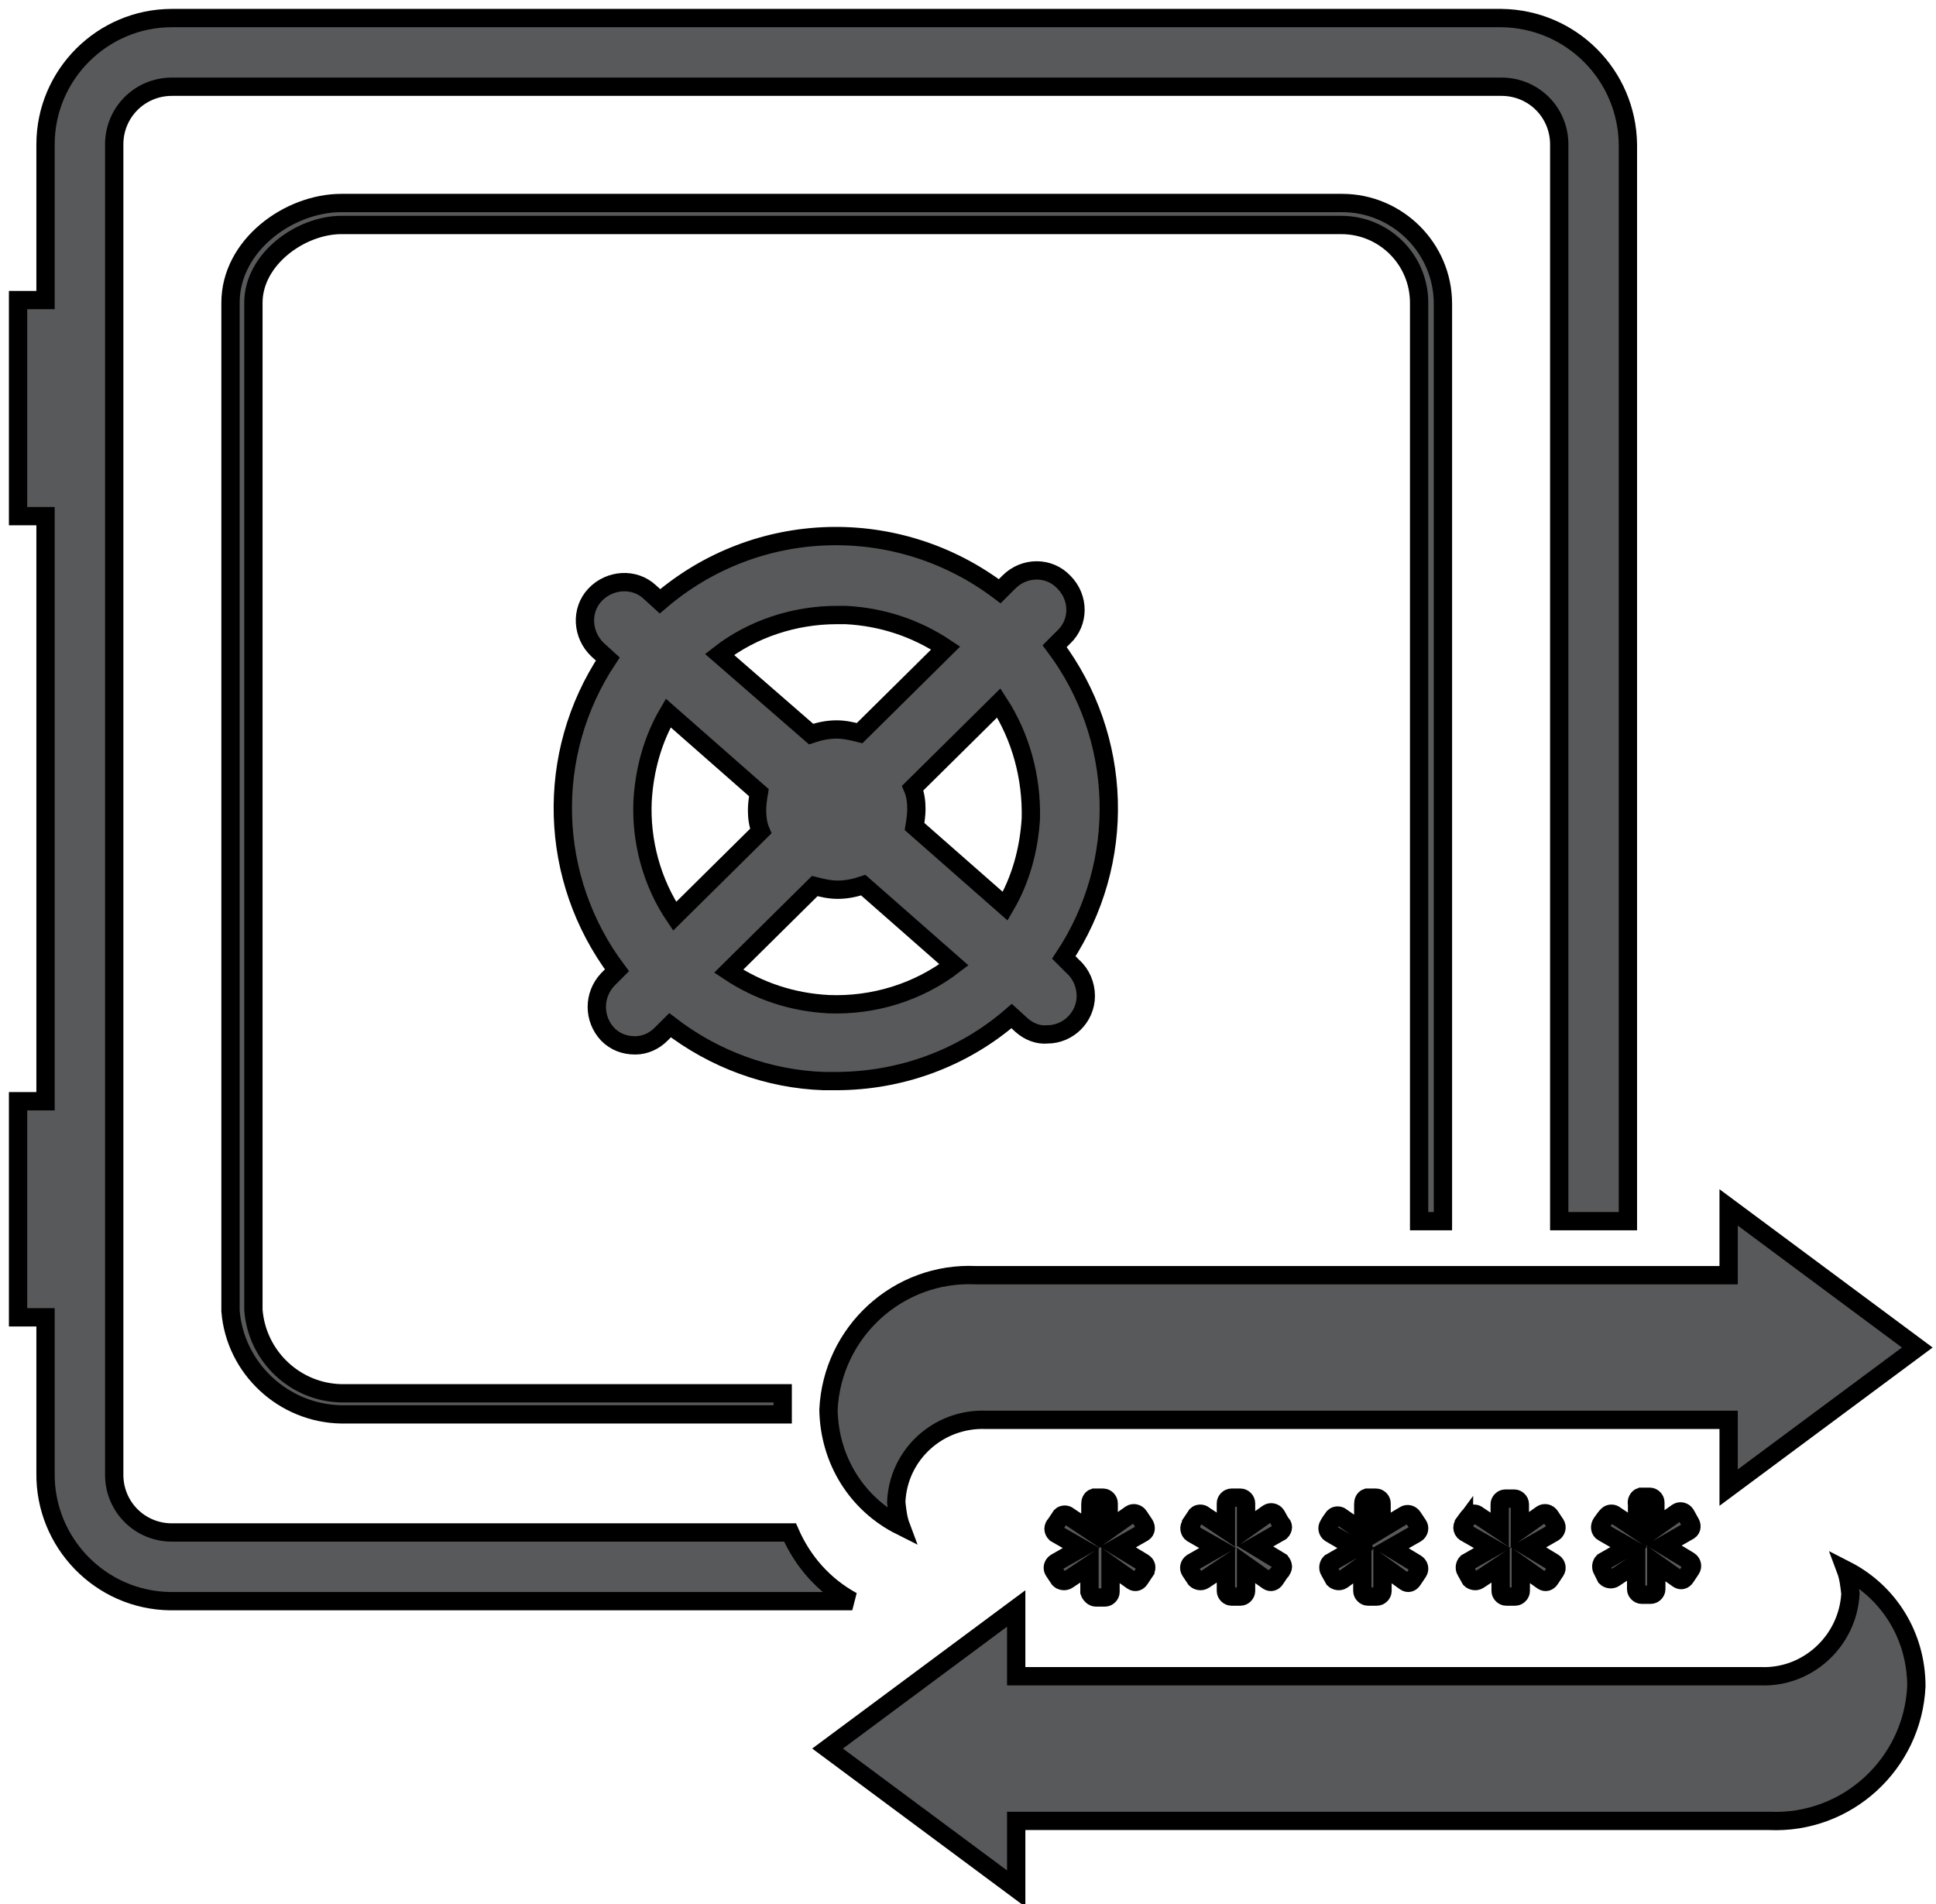
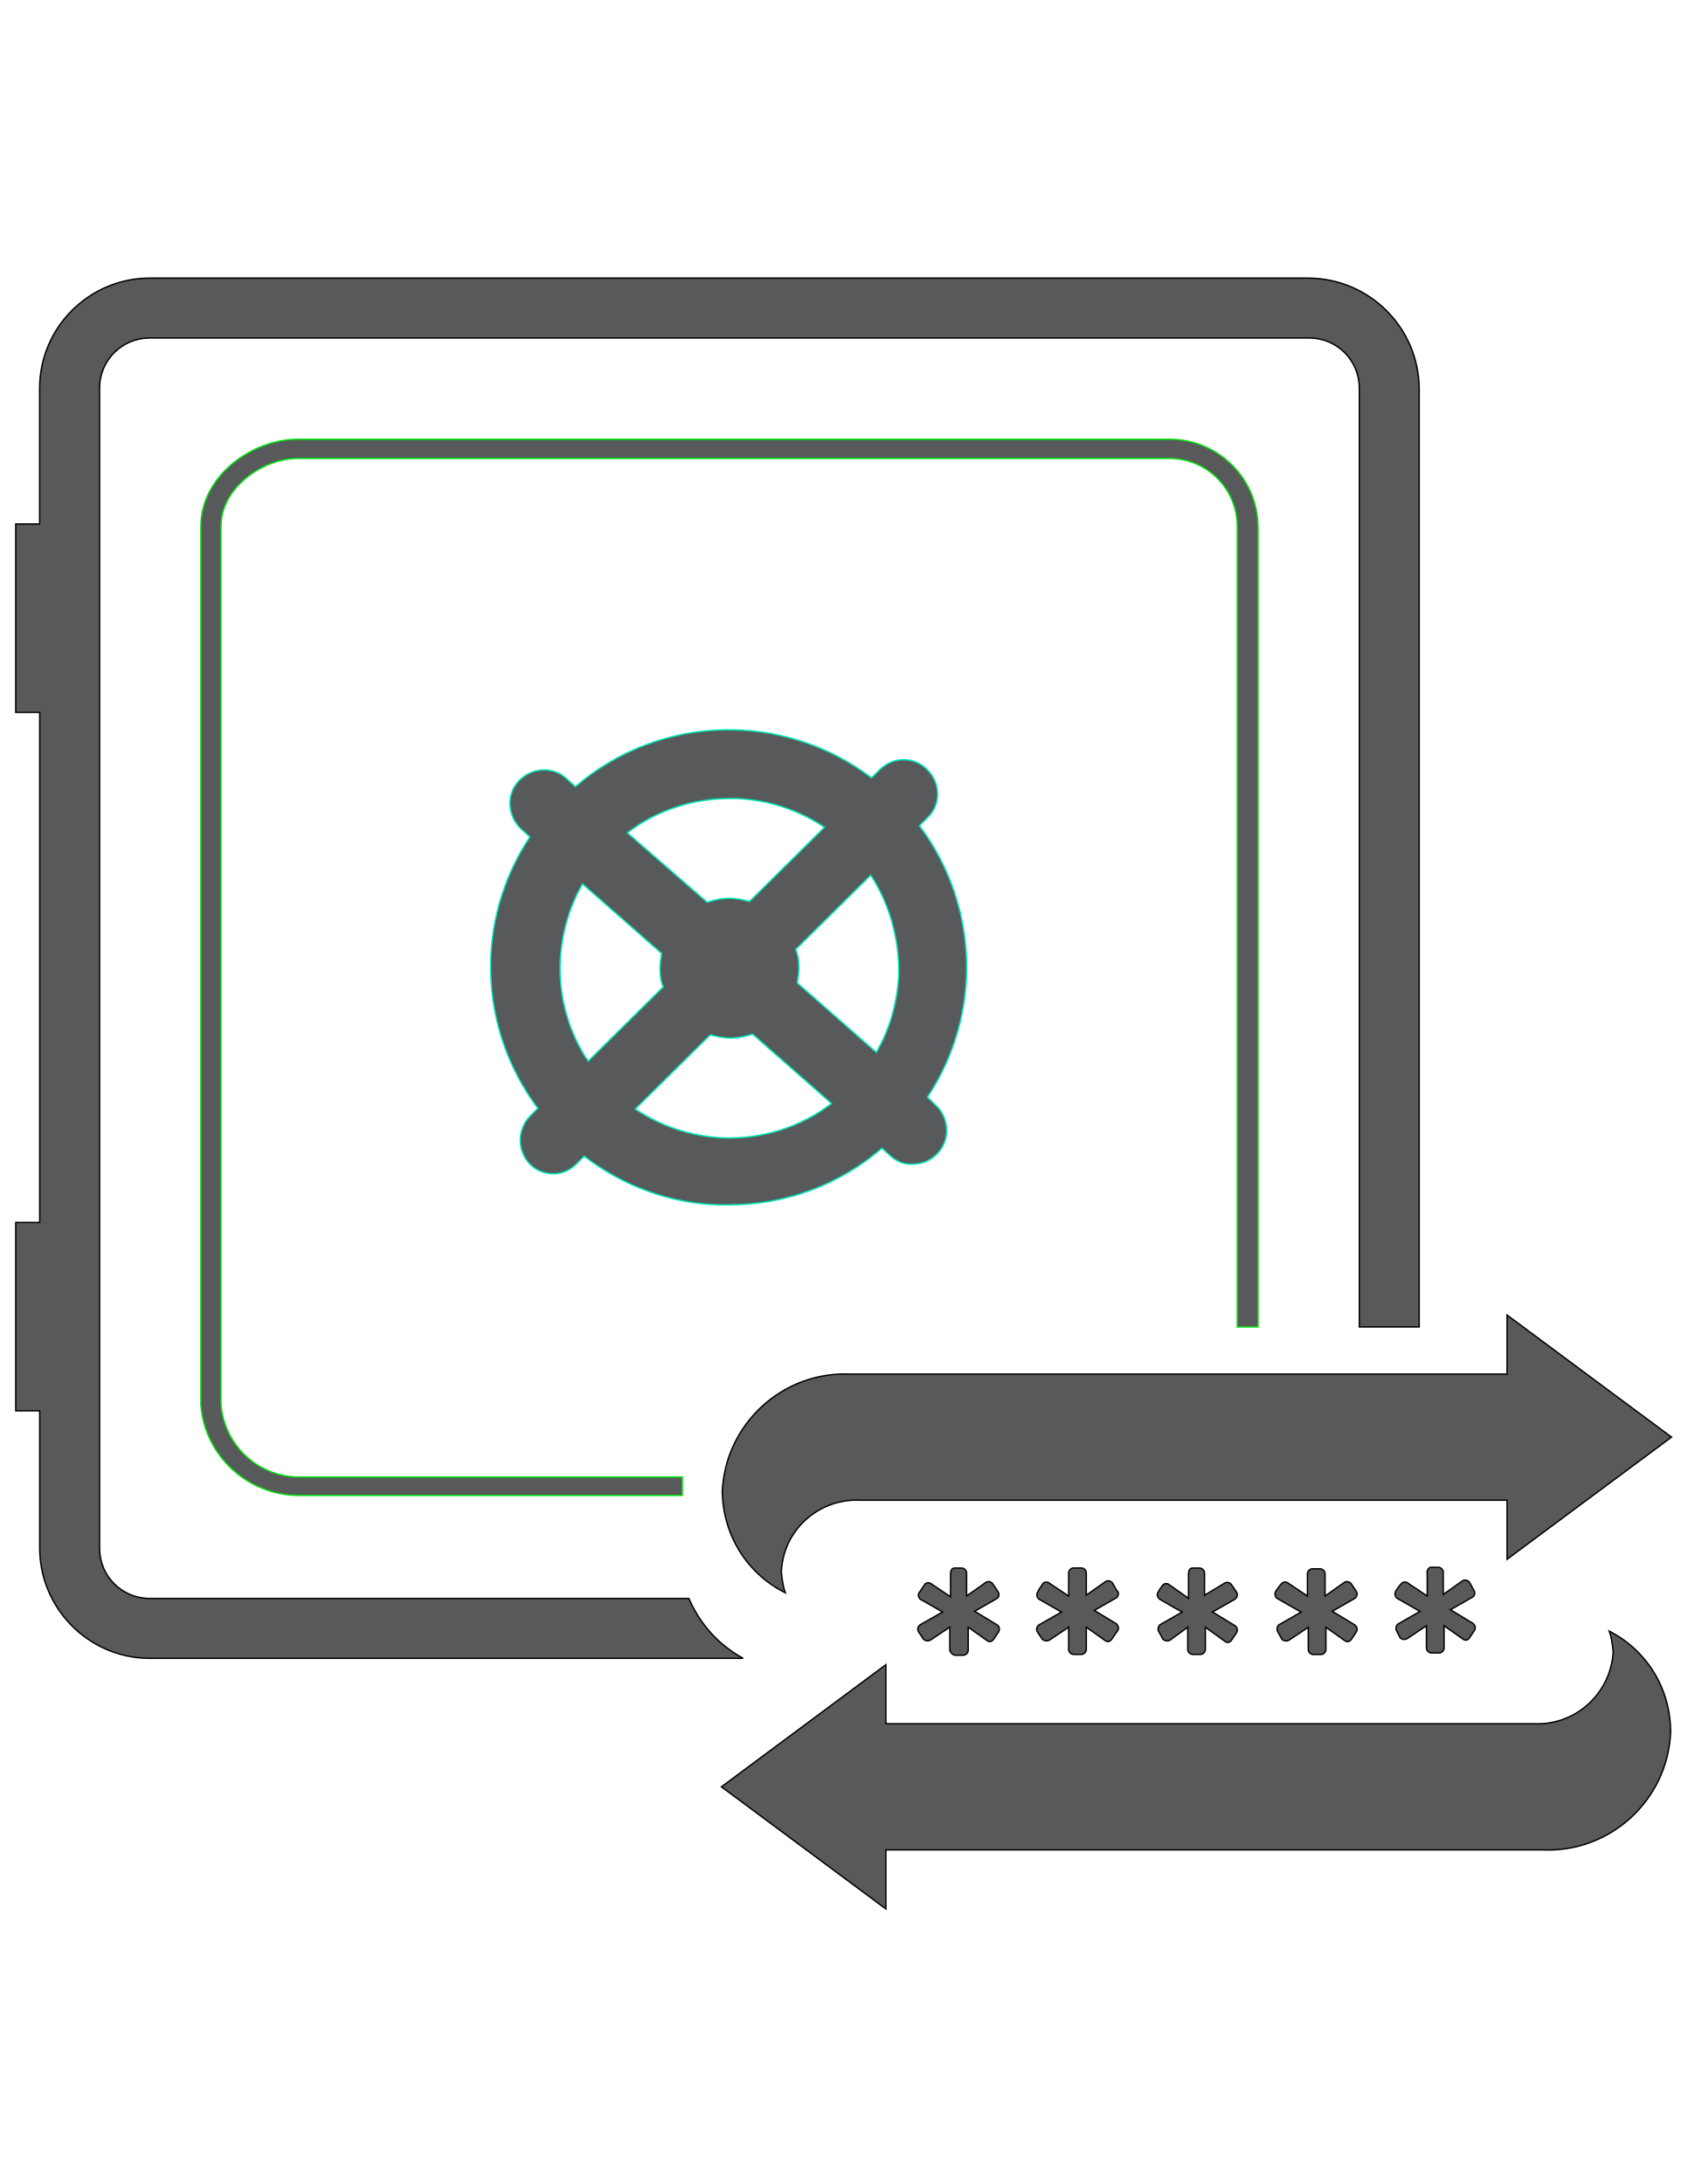
- <svg xmlns="http://www.w3.org/2000/svg" width="100%" height="100%" viewBox="-0.5 -0.5 53.6 52.7" data-name="Layer 1">
+ <svg xmlns="http://www.w3.org/2000/svg" version="1.1" id="Layer_1" x="0px" y="0px" viewBox="0 0 612 792" style="enable-background:new 0 0 612 792;" xml:space="preserve">
  <style type="text/css">
- 	.st0{fill:#58595B;stroke:#000000;stroke-width:2;}
+ 	.st0{fill:#58595B;stroke:#00E9B8;stroke-width:2;}
+ 	.st1{fill:#58595B;stroke:#00DF0C;stroke-width:2;}
+ 	.st2{fill:#58595B;stroke:#000000;stroke-width:2;}
</style>
  <g id="layer1" transform="translate(33.08781,-139.7063)">
    <g id="Layer_2-4-0" transform="matrix(0.2535278,0,0,0.2535278,-33.08781,139.7063)">
      <g id="Layer_1-2-3-8">
-         <path id="path4269-9" class="st0" d="M114.2,102.6c6.9-10.4,6.5-24-1-34l1-1c1.7-1.6,1.7-4.3,0-6c-1.6-1.7-4.3-1.7-6,0l-1,1     c-11.1-8.4-26.5-8-37.1,1.1l-1.1-1c-1.7-1.6-4.4-1.4-6,0.3c-1.6,1.7-1.4,4.4,0.3,6l1.1,1c-6.9,10.4-6.5,24,1,34l-1,1     c-1.6,1.7-1.6,4.3,0,6c0.8,0.8,1.8,1.2,3,1.2c1.1,0,2.1-0.5,2.8-1.2l1-1c4.8,3.7,10.7,5.9,16.8,6.1h1.3c7.1,0,13.9-2.5,19.2-7.1     l1.1,1c0.8,0.7,1.8,1.1,2.8,1c2.3,0,4.2-1.9,4.2-4.2c0-1.2-0.5-2.4-1.4-3.2L114.2,102.6z M110.6,87.4c-0.2,3.4-1.1,6.7-2.8,9.6     l-9.9-8.7c0.1-0.6,0.2-1.3,0.2-1.9c0-0.8-0.1-1.6-0.4-2.3l9.4-9.3C109.5,78.5,110.7,82.9,110.6,87.4z M89.4,65.2h1     c3.9,0.2,7.6,1.4,10.9,3.6l-9.4,9.3c-0.8-0.2-1.6-0.4-2.5-0.4c-1,0-1.9,0.2-2.8,0.5l-10-8.7C80.2,66.7,84.8,65.2,89.4,65.2z      M68.2,85.5c0.2-3.4,1.1-6.7,2.8-9.6l9.9,8.7c-0.1,0.6-0.2,1.3-0.2,1.9c0,0.8,0.1,1.6,0.4,2.3l-9.4,9.3     C69.2,94.4,68,89.9,68.2,85.5L68.2,85.5z M88.5,107.7c-3.9-0.2-7.6-1.4-10.9-3.6l9.4-9.3c0.8,0.2,1.6,0.4,2.5,0.4     c1,0,1.9-0.2,2.8-0.5l9.9,8.7C98.3,106.4,93.4,107.9,88.5,107.7z" />
-         <path id="path4271-3" class="st0" d="M155.6,31.2c0-6.1-5-11-11-11c0,0,0,0,0,0H35.3c-5.7,0-12.1,4.6-12.1,10.9v110.1     c0.5,6.3,5.8,11.2,12.1,11.3h48.2v-2.3H35.3c-5-0.1-9.2-4-9.6-9.1v-110c0-4.8,5.2-8.5,9.6-8.5h109.2c4.7,0,8.5,3.8,8.5,8.5v100.3     h2.6L155.6,31.2z" />
-         <path id="path4273-1" class="st0" d="M123.1,169.6l-0.6,0.9c-0.2,0.3-0.5,0.4-0.8,0.2l-2.4-1.7v1.8v1.1c0,0.3-0.3,0.6-0.6,0.6h-1     c-0.3,0-0.6-0.3-0.7-0.6v-1.1V169l-2.4,1.6c-0.3,0.2-0.7,0.1-0.9-0.1l-0.6-0.9c-0.2-0.3-0.1-0.7,0.2-0.9c0,0,0,0,0,0l2.8-1.6     l-2.8-1.6c-0.3-0.3-0.3-0.7,0-1c0,0,0,0,0,0l0.6-0.9c0.2-0.2,0.6-0.2,0.8,0l2.4,1.6v-2v-0.9c0-0.3,0.1-0.6,0.4-0.7h1     c0.3,0,0.6,0.3,0.6,0.6v0.9v2l2.4-1.7c0.3-0.2,0.7-0.1,0.9,0.2l0.6,0.9c0.2,0.3,0.2,0.7-0.1,0.9c0,0,0,0,0,0l-2.8,1.6l2.8,1.7     C123.2,168.9,123.3,169.2,123.1,169.6C123.1,169.5,123.1,169.6,123.1,169.6z" />
-         <path id="path4275-4" class="st0" d="M137.9,169.6l-0.6,0.9c-0.2,0.3-0.5,0.4-0.8,0.2l-2.4-1.7v2.8c0,0.3-0.3,0.6-0.6,0.6     c0,0,0,0,0,0h-1c-0.3,0-0.6-0.3-0.6-0.6c0,0,0,0,0,0V169l-2.4,1.6c-0.3,0.2-0.7,0.1-0.9-0.1l-0.6-0.9c-0.2-0.3-0.1-0.7,0.2-0.9     c0,0,0,0,0,0l2.8-1.6l-2.8-1.6c-0.3-0.2-0.4-0.7-0.1-1c0,0,0,0,0-0.1l0.6-0.9c0.2-0.2,0.6-0.2,0.8,0l2.4,1.6v-2v-0.9     c0-0.3,0.3-0.6,0.6-0.6c0,0,0,0,0,0h1c0.3,0,0.6,0.3,0.6,0.6c0,0,0,0,0,0v2.8l2.4-1.7c0.3-0.2,0.7-0.1,0.9,0.2l0.5,0.9     c0.3,0.2,0.3,0.6,0,0.9c0,0,0,0,0,0l-2.8,1.6l2.8,1.7C138.2,169,138.2,169.3,137.9,169.6C138,169.6,137.9,169.6,137.9,169.6z" />
-         <path id="path4277-8" class="st0" d="M172.9,164.4c0.3-0.4,0.4-0.6,0.7-0.9c0.2-0.2,0.6-0.2,0.8,0l2.4,1.6v-2.8     c-0.1-0.3,0.1-0.7,0.4-0.8h1c0.3,0,0.6,0.3,0.6,0.6c0,0,0,0,0,0v2.8l2.4-1.7c0.3-0.2,0.7-0.1,0.9,0.2l0.5,0.9     c0.2,0.3,0.2,0.7-0.1,0.9c0,0,0,0,0,0l-2.8,1.6l2.8,1.7c0.3,0.2,0.4,0.6,0.2,0.9l-0.6,0.9c-0.2,0.3-0.5,0.4-0.8,0.2l-2.4-1.7v2.8     c0,0.3-0.3,0.6-0.6,0.6c0,0,0,0,0,0h-1c-0.3,0-0.6-0.3-0.6-0.6c0,0,0,0,0,0v-2.8l-2.4,1.6c-0.3,0.2-0.7,0.1-0.9-0.1l-0.4-0.8     c-0.2-0.3-0.1-0.7,0.1-0.9c0,0,0,0,0,0l2.8-1.6l-2.8-1.6C172.7,165.2,172.7,164.7,172.9,164.4z" />
-         <path id="path4279-9" class="st0" d="M157.9,164.4c0.3-0.4,0.4-0.6,0.7-0.9c0.2-0.2,0.6-0.2,0.8,0l2.4,1.6v-2.8     c0-0.3,0.3-0.6,0.6-0.6c0,0,0,0,0,0h1c0.3,0,0.6,0.3,0.6,0.6c0,0,0,0,0,0v2.8l2.4-1.7c0.3-0.2,0.7-0.1,0.9,0.2l0.6,0.9     c0.2,0.3,0.1,0.7-0.2,0.9c0,0,0,0,0,0l-2.8,1.6l2.8,1.7c0.3,0.2,0.4,0.6,0.2,0.9l-0.6,0.9c-0.2,0.3-0.5,0.4-0.8,0.2l-2.4-1.7v2.8     c0,0.3-0.3,0.6-0.6,0.6c0,0,0,0,0,0h-1c-0.3,0-0.6-0.3-0.6-0.6c0,0,0,0,0,0v-2.8l-2.4,1.6c-0.3,0.2-0.7,0.1-0.9-0.1l-0.5-0.9     c-0.2-0.3-0.1-0.7,0.1-0.9c0,0,0,0,0,0l2.8-1.6l-2.8-1.6C157.7,165.3,157.6,164.8,157.9,164.4     C157.9,164.5,157.9,164.4,157.9,164.4z" />
-         <path id="path4281-6" class="st0" d="M151.4,163.5c0.3-0.2,0.7-0.1,0.9,0.2l0.6,0.9c0.2,0.3,0.1,0.7-0.2,0.9c0,0,0,0,0,0     l-2.8,1.6l2.8,1.7c0.3,0.2,0.4,0.6,0.2,0.9l-0.6,0.9c-0.2,0.3-0.5,0.4-0.8,0.2L149,169v2.8c0,0.3-0.3,0.6-0.6,0.6c0,0,0,0,0,0h-1     c-0.3,0-0.6-0.3-0.6-0.6c0,0,0,0,0,0V169l-2.2,1.6c-0.3,0.2-0.7,0.1-0.9-0.1l-0.5-0.9c-0.2-0.3-0.1-0.7,0.1-0.9c0,0,0,0,0,0     l2.8-1.6l-0.9-0.5l-1.9-1.1c-0.3-0.2-0.4-0.6-0.2-0.9c0.2-0.4,0.4-0.6,0.6-0.9c0.2-0.2,0.6-0.2,0.8,0l2,1.4l0.4,0.3v-0.9v-2.2     c0-0.3,0.1-0.6,0.4-0.7h1c0.3,0,0.6,0.3,0.6,0.6c0,0,0,0,0,0v2.8L151.4,163.5z" />
-         <path id="path4283-7" class="st0" d="M199.6,169.5c0.3,0.8,0.4,1.7,0.5,2.6c-0.3,5.2-4.7,9.2-9.8,9H109v-7.4l-20.6,15.3     l20.6,15.3v-7.4h81l0,0h1.2c8.5,0.4,15.7-6.2,16.1-14.7C207.3,176.7,204.3,171.9,199.6,169.5z" />
-         <path id="path4285-7" class="st0" d="M96.4,164.7c-0.3-0.8-0.4-1.7-0.5-2.6c0.2-5.2,4.6-9.2,9.8-9h81.1v7.4l20.6-15.3l-20.6-15.3     v7.4h-81l0,0h-1.2c-8.5-0.4-15.7,6.2-16.1,14.7C88.6,157.5,91.6,162.3,96.4,164.7z" />
-         <path id="path4287-3" class="st0" d="M162,0H16.8C9.2,0,3,6.2,3,13.8v17H0v23.6h3v63.9H0v23.6h3v17c-0.1,7.6,6,13.9,13.6,14     c0.1,0,0.1,0,0.2,0h74.3c-3.1-1.7-5.4-4.3-6.8-7.5H16.8c-3.5,0-6.3-2.8-6.3-6.3c0,0,0,0,0-0.1V13.8c0-3.5,2.8-6.3,6.3-6.3H162     c3.5,0,6.3,2.8,6.3,6.3v117.6h7.5V13.8C175.7,6.2,169.6,0.1,162,0z" />
+         <path id="path4269-9" class="st0" d="M1326.4,1569.3c78.8-118.7,74.2-274-11.4-388.2l11.4-11.4c19.4-18.3,19.4-49.1,0-68.5     c-18.3-19.4-49.1-19.4-68.5,0l-11.4,11.4c-126.7-95.9-302.6-91.3-423.6,12.6l-12.6-11.4c-19.4-18.3-50.2-16-68.5,3.4     c-18.3,19.4-16,50.2,3.4,68.5l12.6,11.4c-78.8,118.7-74.2,274,11.4,388.2l-11.4,11.4c-18.3,19.4-18.3,49.1,0,68.5     c9.1,9.1,20.6,13.7,34.3,13.7c12.6,0,24-5.7,32-13.7l11.4-11.4c54.8,42.2,122.2,67.4,191.8,69.6h14.8     c81.1,0,158.7-28.5,219.2-81.1l12.6,11.4c9.1,8,20.6,12.6,32,11.4c26.3,0,48-21.7,48-48c0-13.7-5.7-27.4-16-36.5L1326.4,1569.3z      M1285.3,1395.7c-2.3,38.8-12.6,76.5-32,109.6l-113-99.3c1.1-6.9,2.3-14.8,2.3-21.7c0-9.1-1.1-18.3-4.6-26.3l107.3-106.2     C1272.8,1294.1,1286.5,1344.3,1285.3,1395.7z M1043.3,1142.2h11.4c44.5,2.3,86.8,16,124.5,41.1l-107.3,106.2     c-9.1-2.3-18.3-4.6-28.5-4.6c-11.4,0-21.7,2.3-32,5.7l-114.2-99.3C938.2,1159.3,990.8,1142.2,1043.3,1142.2z M801.2,1374     c2.3-38.8,12.6-76.5,32-109.6l113,99.3c-1.1,6.9-2.3,14.8-2.3,21.7c0,9.1,1.1,18.3,4.6,26.3l-107.3,106.2     C812.6,1475.6,798.9,1424.2,801.2,1374L801.2,1374z M1033,1627.5c-44.5-2.3-86.8-16-124.5-41.1l107.3-106.2     c9.1,2.3,18.3,4.6,28.5,4.6c11.4,0,21.7-2.3,32-5.7l113,99.3C1144.9,1612.6,1089,1629.8,1033,1627.5z" />
+         <path id="path4271-3" class="st1" d="M1799.1,754c0-69.6-57.1-125.6-125.6-125.6l0,0h-1248c-65.1,0-138.2,52.5-138.2,124.5V2010     c5.7,71.9,66.2,127.9,138.2,129h550.3v-26.3H425.6c-57.1-1.1-105-45.7-109.6-103.9v-1256c0-54.8,59.4-97.1,109.6-97.1h1246.8     c53.7,0,97.1,43.4,97.1,97.1v1145.2h29.7V754z" />
+         <path id="path4273-1" class="st2" d="M1428.1,2334.3l-6.9,10.3c-2.3,3.4-5.7,4.6-9.1,2.3l-27.4-19.4v20.6v12.6     c0,3.4-3.4,6.9-6.9,6.9h-11.4c-3.4,0-6.9-3.4-8-6.9V2348v-20.6l-27.4,18.3c-3.4,2.3-8,1.1-10.3-1.1l-6.9-10.3     c-2.3-3.4-1.1-8,2.3-10.3l0,0l32-18.3l-32-18.3c-3.4-3.4-3.4-8,0-11.4l0,0l6.9-10.3c2.3-2.3,6.9-2.3,9.1,0l27.4,18.3v-22.8v-10.3     c0-3.4,1.1-6.9,4.6-8h11.4c3.4,0,6.9,3.4,6.9,6.9v10.3v22.8l27.4-19.4c3.4-2.3,8-1.1,10.3,2.3l6.9,10.3c2.3,3.4,2.3,8-1.1,10.3     l0,0l-32,18.3l32,19.4C1429.2,2326.3,1430.3,2329.7,1428.1,2334.3C1428.1,2333.1,1428.1,2334.3,1428.1,2334.3z" />
+         <path id="path4275-4" class="st2" d="M1597,2334.3l-6.9,10.3c-2.3,3.4-5.7,4.6-9.1,2.3l-27.4-19.4v32c0,3.4-3.4,6.9-6.9,6.9l0,0     h-11.4c-3.4,0-6.9-3.4-6.9-6.9l0,0v-32l-27.4,18.3c-3.4,2.3-8,1.1-10.3-1.1l-6.9-10.3c-2.3-3.4-1.1-8,2.3-10.3l0,0l32-18.3     l-32-18.3c-3.4-2.3-4.6-8-1.1-11.4c0,0,0,0,0-1.1l6.9-10.3c2.3-2.3,6.9-2.3,9.1,0l27.4,18.3V2260v-10.3c0-3.4,3.4-6.9,6.9-6.9     l0,0h11.4c3.4,0,6.9,3.4,6.9,6.9l0,0v32l27.4-19.4c3.4-2.3,8-1.1,10.3,2.3l5.7,10.3c3.4,2.3,3.4,6.9,0,10.3l0,0l-32,18.3l32,19.4     C1600.5,2327.4,1600.5,2330.8,1597,2334.3C1598.2,2334.3,1597,2334.3,1597,2334.3z" />
+         <path id="path4277-8" class="st2" d="M1996.7,2274.9c3.4-4.6,4.6-6.9,8-10.3c2.3-2.3,6.9-2.3,9.1,0l27.4,18.3v-32     c-1.1-3.4,1.1-8,4.6-9.1h11.4c3.4,0,6.9,3.4,6.9,6.9l0,0v32l27.4-19.4c3.4-2.3,8-1.1,10.3,2.3l5.7,10.3c2.3,3.4,2.3,8-1.1,10.3     l0,0l-32,18.3l32,19.4c3.4,2.3,4.6,6.9,2.3,10.3l-6.9,10.3c-2.3,3.4-5.7,4.6-9.1,2.3l-27.4-19.4v32c0,3.4-3.4,6.9-6.9,6.9l0,0     h-11.4c-3.4,0-6.9-3.4-6.9-6.9l0,0v-32l-27.4,18.3c-3.4,2.3-8,1.1-10.3-1.1l-4.6-9.1c-2.3-3.4-1.1-8,1.1-10.3l0,0l32-18.3     l-32-18.3C1994.4,2284,1994.4,2278.3,1996.7,2274.9z" />
+         <path id="path4279-9" class="st2" d="M1825.4,2274.9c3.4-4.6,4.6-6.9,8-10.3c2.3-2.3,6.9-2.3,9.1,0l27.4,18.3v-32     c0-3.4,3.4-6.9,6.9-6.9l0,0h11.4c3.4,0,6.9,3.4,6.9,6.9l0,0v32l27.4-19.4c3.4-2.3,8-1.1,10.3,2.3l6.9,10.3     c2.3,3.4,1.1,8-2.3,10.3l0,0l-32,18.3l32,19.4c3.4,2.3,4.6,6.9,2.3,10.3l-6.9,10.3c-2.3,3.4-5.7,4.6-9.1,2.3l-27.4-19.4v32     c0,3.4-3.4,6.9-6.9,6.9l0,0h-11.4c-3.4,0-6.9-3.4-6.9-6.9l0,0v-32l-27.4,18.3c-3.4,2.3-8,1.1-10.3-1.1l-5.7-10.3     c-2.3-3.4-1.1-8,1.1-10.3l0,0l32-18.3l-32-18.3C1823.1,2285.2,1822,2279.4,1825.4,2274.9     C1825.4,2276,1825.4,2274.9,1825.4,2274.9z" />
+         <path id="path4281-6" class="st2" d="M1751.2,2264.6c3.4-2.3,8-1.1,10.3,2.3l6.9,10.3c2.3,3.4,1.1,8-2.3,10.3l0,0l-32,18.3     l32,19.4c3.4,2.3,4.6,6.9,2.3,10.3l-6.9,10.3c-2.3,3.4-5.7,4.6-9.1,2.3l-28.5-20.6v32c0,3.4-3.4,6.9-6.9,6.9l0,0h-11.4     c-3.4,0-6.9-3.4-6.9-6.9l0,0v-32l-25.1,18.3c-3.4,2.3-8,1.1-10.3-1.1l-5.7-10.3c-2.3-3.4-1.1-8,1.1-10.3l0,0l32-18.3l-10.3-5.7     l-21.7-12.6c-3.4-2.3-4.6-6.9-2.3-10.3c2.3-4.6,4.6-6.9,6.9-10.3c2.3-2.3,6.9-2.3,9.1,0l22.8,16l4.6,3.4V2276v-25.1     c0-3.4,1.1-6.9,4.6-8h11.4c3.4,0,6.9,3.4,6.9,6.9l0,0v32L1751.2,2264.6z" />
+         <path id="path4283-7" class="st2" d="M2301.5,2333.1c3.4,9.1,4.6,19.4,5.7,29.7c-3.4,59.4-53.7,105-111.9,102.8h-928.3v-84.5     l-235.2,174.7l235.2,174.7V2646h924.8l0,0h13.7c97.1,4.6,179.3-70.8,183.8-167.8C2389.4,2415.3,2355.2,2360.5,2301.5,2333.1z" />
+         <path id="path4285-7" class="st2" d="M1123.2,2278.3c-3.4-9.1-4.6-19.4-5.7-29.7c2.3-59.4,52.5-105,111.9-102.8h926v84.5     l235.2-174.7L2155.4,1881v84.5h-924.9l0,0h-13.7c-97.1-4.6-179.3,70.8-183.8,167.8C1034.1,2196.1,1068.4,2250.9,1123.2,2278.3z" />
+         <path id="path4287-3" class="st2" d="M1872.2,397.8H214.3c-86.8,0-157.6,70.8-157.6,157.6v194.1H22.5v269.5h34.3v729.6H22.5V2018     h34.3v194.1c-1.1,86.8,68.5,158.7,155.3,159.9c1.1,0,1.1,0,2.3,0h848.4c-35.4-19.4-61.7-49.1-77.6-85.6H214.3     c-40,0-71.9-32-71.9-71.9c0,0,0,0,0-1.1V555.3c0-40,32-71.9,71.9-71.9h1657.9c40,0,71.9,32,71.9,71.9v1342.7h85.6V555.3     C2028.6,468.6,1959,398.9,1872.2,397.8z" />
      </g>
    </g>
  </g>
</svg>
